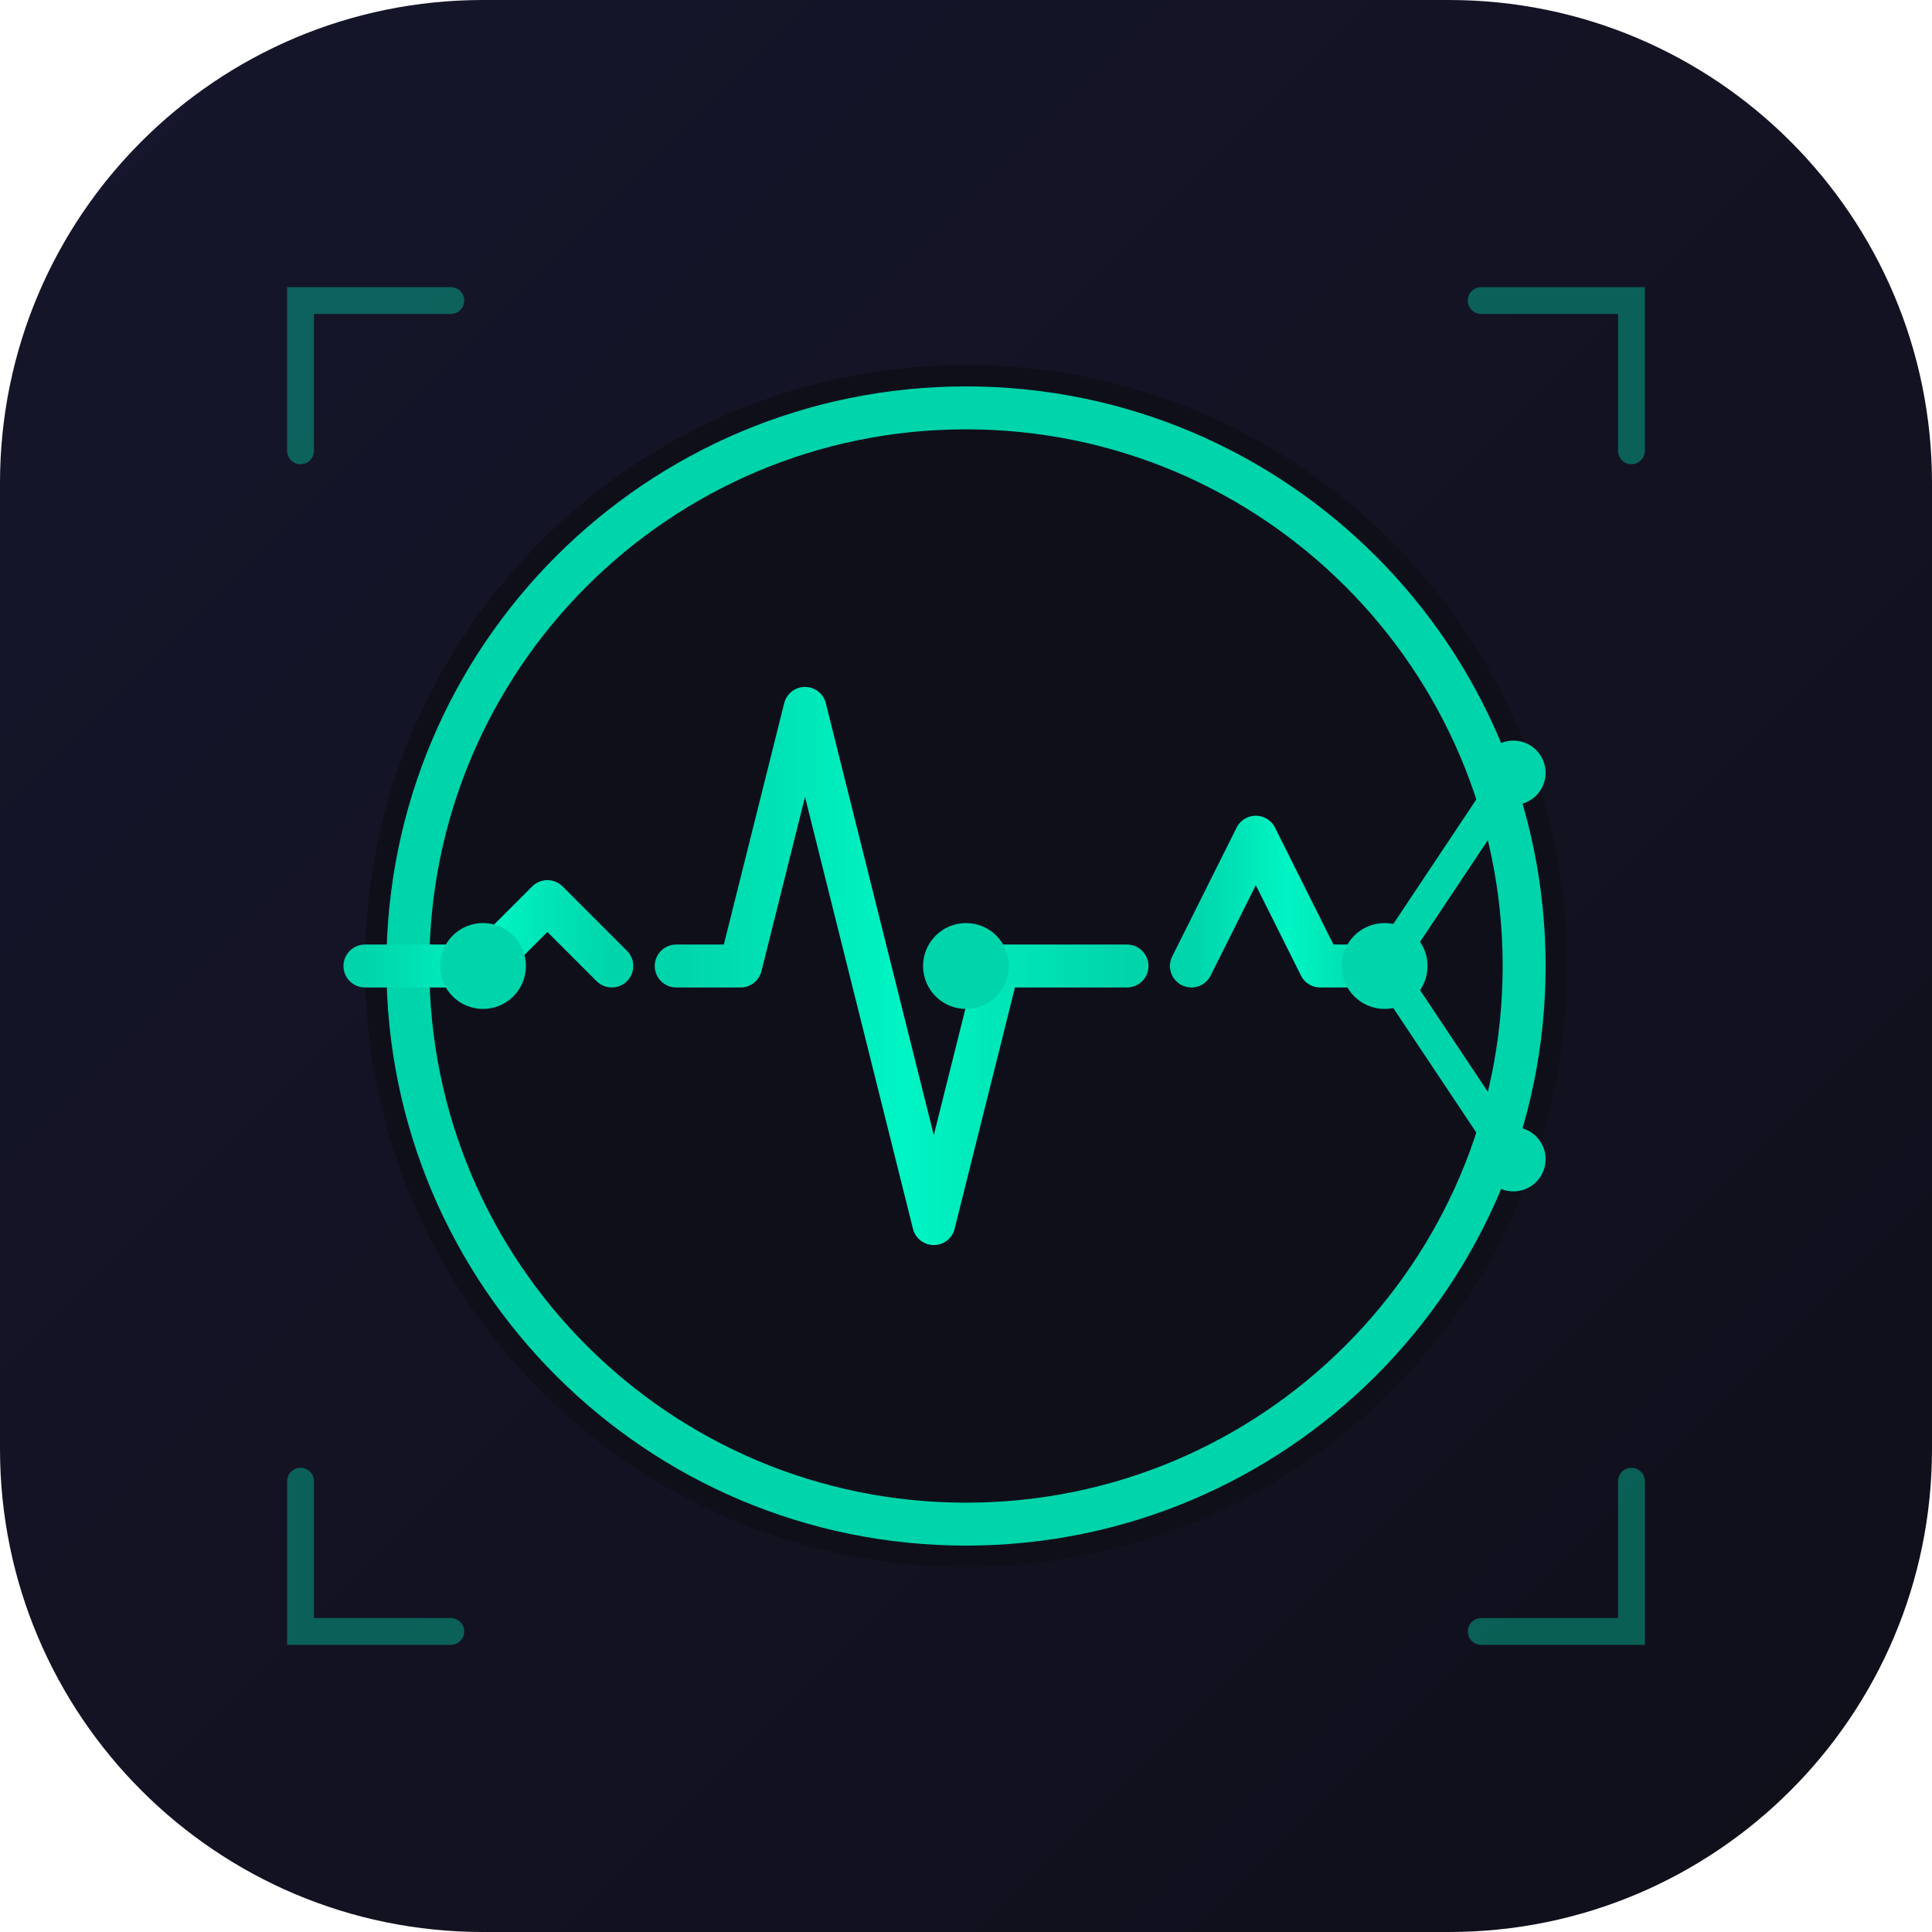
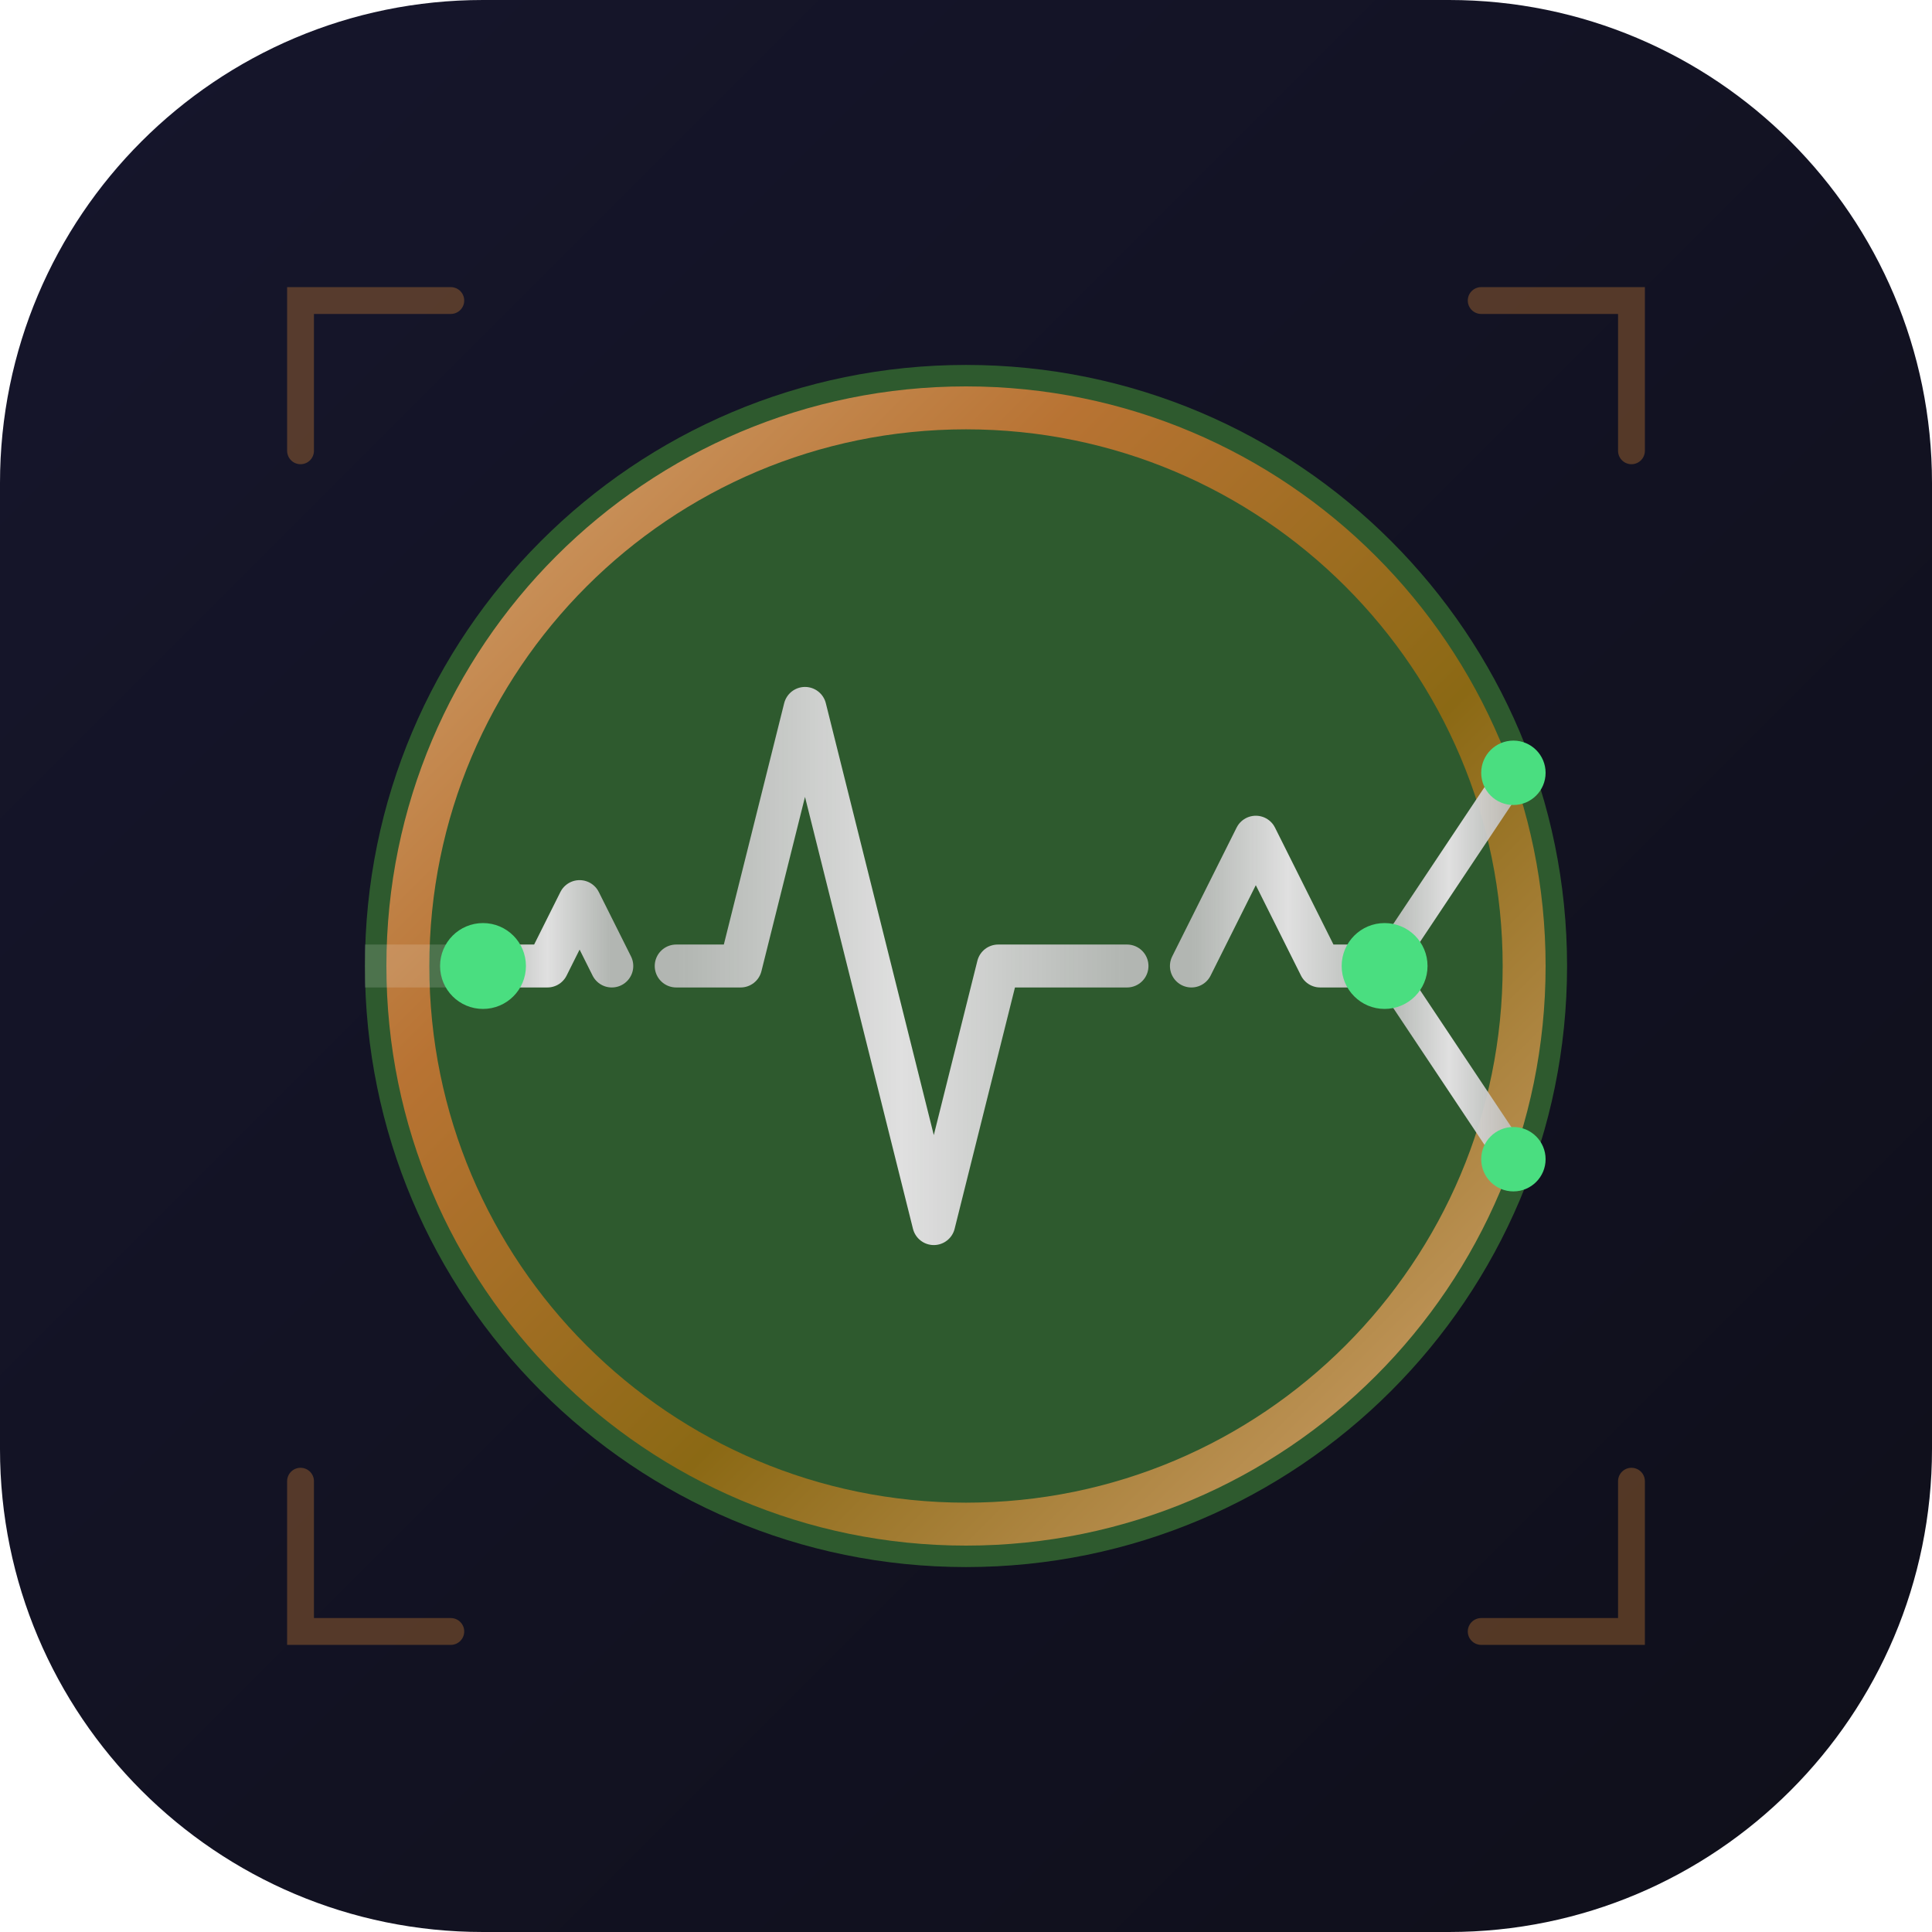
<svg xmlns="http://www.w3.org/2000/svg" width="180" height="180" viewBox="0 0 180 180">
  <defs>
    <linearGradient id="bgGrad180" x1="0%" y1="0%" x2="100%" y2="100%">
      <stop offset="0%" style="stop-color:#16162c;stop-opacity:1" />
      <stop offset="100%" style="stop-color:#0f0f1a;stop-opacity:1" />
    </linearGradient>
-     <linearGradient id="pulseGrad180" x1="0%" y1="0%" x2="100%" y2="0%">
-       <stop offset="0%" style="stop-color:#00d4aa;stop-opacity:1" />
-       <stop offset="50%" style="stop-color:#00f5c4;stop-opacity:1" />
-       <stop offset="100%" style="stop-color:#00d4aa;stop-opacity:1" />
+     <linearGradient id="ecgGrad180" x1="0%" y1="0%" x2="100%" y2="0%">
+       <stop offset="0%" style="stop-color:#C0C0C0;stop-opacity:0.9" />
+       <stop offset="50%" style="stop-color:#E0E0E0;stop-opacity:1" />
+       <stop offset="100%" style="stop-color:#C0C0C0;stop-opacity:0.9" />
+     </linearGradient>
+     <linearGradient id="bronzeRim180" x1="0%" y1="0%" x2="100%" y2="100%">
+       <stop offset="0%" style="stop-color:#D4A574;stop-opacity:1" />
+       <stop offset="30%" style="stop-color:#B87333;stop-opacity:1" />
+       <stop offset="60%" style="stop-color:#8B6914;stop-opacity:1" />
+       <stop offset="100%" style="stop-color:#D4A574;stop-opacity:1" />
    </linearGradient>
  </defs>
  <rect width="180" height="180" fill="url(#bgGrad180)" rx="45" />
-   <path d="M28 42 L28 28 L42 28" fill="none" stroke="#00d4aa" stroke-width="2.5" stroke-linecap="round" opacity="0.4" />
-   <path d="M152 42 L152 28 L138 28" fill="none" stroke="#00d4aa" stroke-width="2.5" stroke-linecap="round" opacity="0.4" />
-   <path d="M28 138 L28 152 L42 152" fill="none" stroke="#00d4aa" stroke-width="2.5" stroke-linecap="round" opacity="0.4" />
-   <path d="M152 138 L152 152 L138 152" fill="none" stroke="#00d4aa" stroke-width="2.5" stroke-linecap="round" opacity="0.4" />
-   <circle cx="90" cy="90" r="56" fill="#0f0f1a" />
-   <circle cx="90" cy="90" r="52" fill="none" stroke="#00d4aa" stroke-width="4" />
-   <polyline points="34,90 45,90 51,84 57,90" fill="none" stroke="url(#pulseGrad180)" stroke-width="4" stroke-linecap="round" stroke-linejoin="round" />
-   <line x1="57" y1="90" x2="63" y2="90" stroke="url(#pulseGrad180)" stroke-width="4" stroke-linecap="round" />
-   <polyline points="63,90 69,90 75,66 87,114 93,90 105,90" fill="none" stroke="url(#pulseGrad180)" stroke-width="4" stroke-linecap="round" stroke-linejoin="round" />
-   <line x1="105" y1="90" x2="111" y2="90" stroke="url(#pulseGrad180)" stroke-width="4" stroke-linecap="round" />
-   <polyline points="111,90 117,78 123,90 129,90" fill="none" stroke="url(#pulseGrad180)" stroke-width="4" stroke-linecap="round" stroke-linejoin="round" />
-   <line x1="129" y1="90" x2="141" y2="72" stroke="#00d4aa" stroke-width="3" stroke-linecap="round" />
-   <line x1="129" y1="90" x2="141" y2="108" stroke="#00d4aa" stroke-width="3" stroke-linecap="round" />
-   <circle cx="45" cy="90" r="4" fill="#00d4aa" />
-   <circle cx="90" cy="90" r="4" fill="#00d4aa" />
-   <circle cx="129" cy="90" r="4" fill="#00d4aa" />
-   <circle cx="141" cy="72" r="3" fill="#00d4aa" />
-   <circle cx="141" cy="108" r="3" fill="#00d4aa" />
+   <path d="M28 42 L28 28 L42 28" fill="none" stroke="#B87333" stroke-width="2.5" stroke-linecap="round" opacity="0.4" />
+   <path d="M152 42 L152 28 L138 28" fill="none" stroke="#B87333" stroke-width="2.5" stroke-linecap="round" opacity="0.4" />
+   <path d="M28 138 L28 152 L42 152" fill="none" stroke="#B87333" stroke-width="2.5" stroke-linecap="round" opacity="0.4" />
+   <path d="M152 138 L152 152 L138 152" fill="none" stroke="#B87333" stroke-width="2.5" stroke-linecap="round" opacity="0.4" />
+   <circle cx="90" cy="90" r="56" fill="#2E5A2E" />
+   <circle cx="90" cy="90" r="52" fill="none" stroke="url(#bronzeRim180)" stroke-width="4" />
+   <line x1="34" y1="90" x2="45" y2="90" stroke="rgba(255,255,255,0.15)" stroke-width="4" />
+   <polyline points="45,90 51,90 54,84 57,90" fill="none" stroke="url(#ecgGrad180)" stroke-width="4" stroke-linecap="round" stroke-linejoin="round" />
+   <line x1="57" y1="90" x2="63" y2="90" stroke="url(#ecgGrad180)" stroke-width="4" stroke-linecap="round" />
+   <polyline points="63,90 69,90 75,66 87,114 93,90 105,90" fill="none" stroke="url(#ecgGrad180)" stroke-width="4" stroke-linecap="round" stroke-linejoin="round" />
+   <line x1="105" y1="90" x2="111" y2="90" stroke="url(#ecgGrad180)" stroke-width="4" stroke-linecap="round" />
+   <polyline points="111,90 117,78 123,90 129,90" fill="none" stroke="url(#ecgGrad180)" stroke-width="4" stroke-linecap="round" stroke-linejoin="round" />
+   <line x1="129" y1="90" x2="141" y2="72" stroke="url(#ecgGrad180)" stroke-width="3" stroke-linecap="round" />
+   <line x1="129" y1="90" x2="141" y2="108" stroke="url(#ecgGrad180)" stroke-width="3" stroke-linecap="round" />
+   <circle cx="45" cy="90" r="4" fill="#4ADE80" />
+   <circle cx="129" cy="90" r="4" fill="#4ADE80" />
+   <circle cx="141" cy="72" r="3" fill="#4ADE80" />
+   <circle cx="141" cy="108" r="3" fill="#4ADE80" />
</svg>
